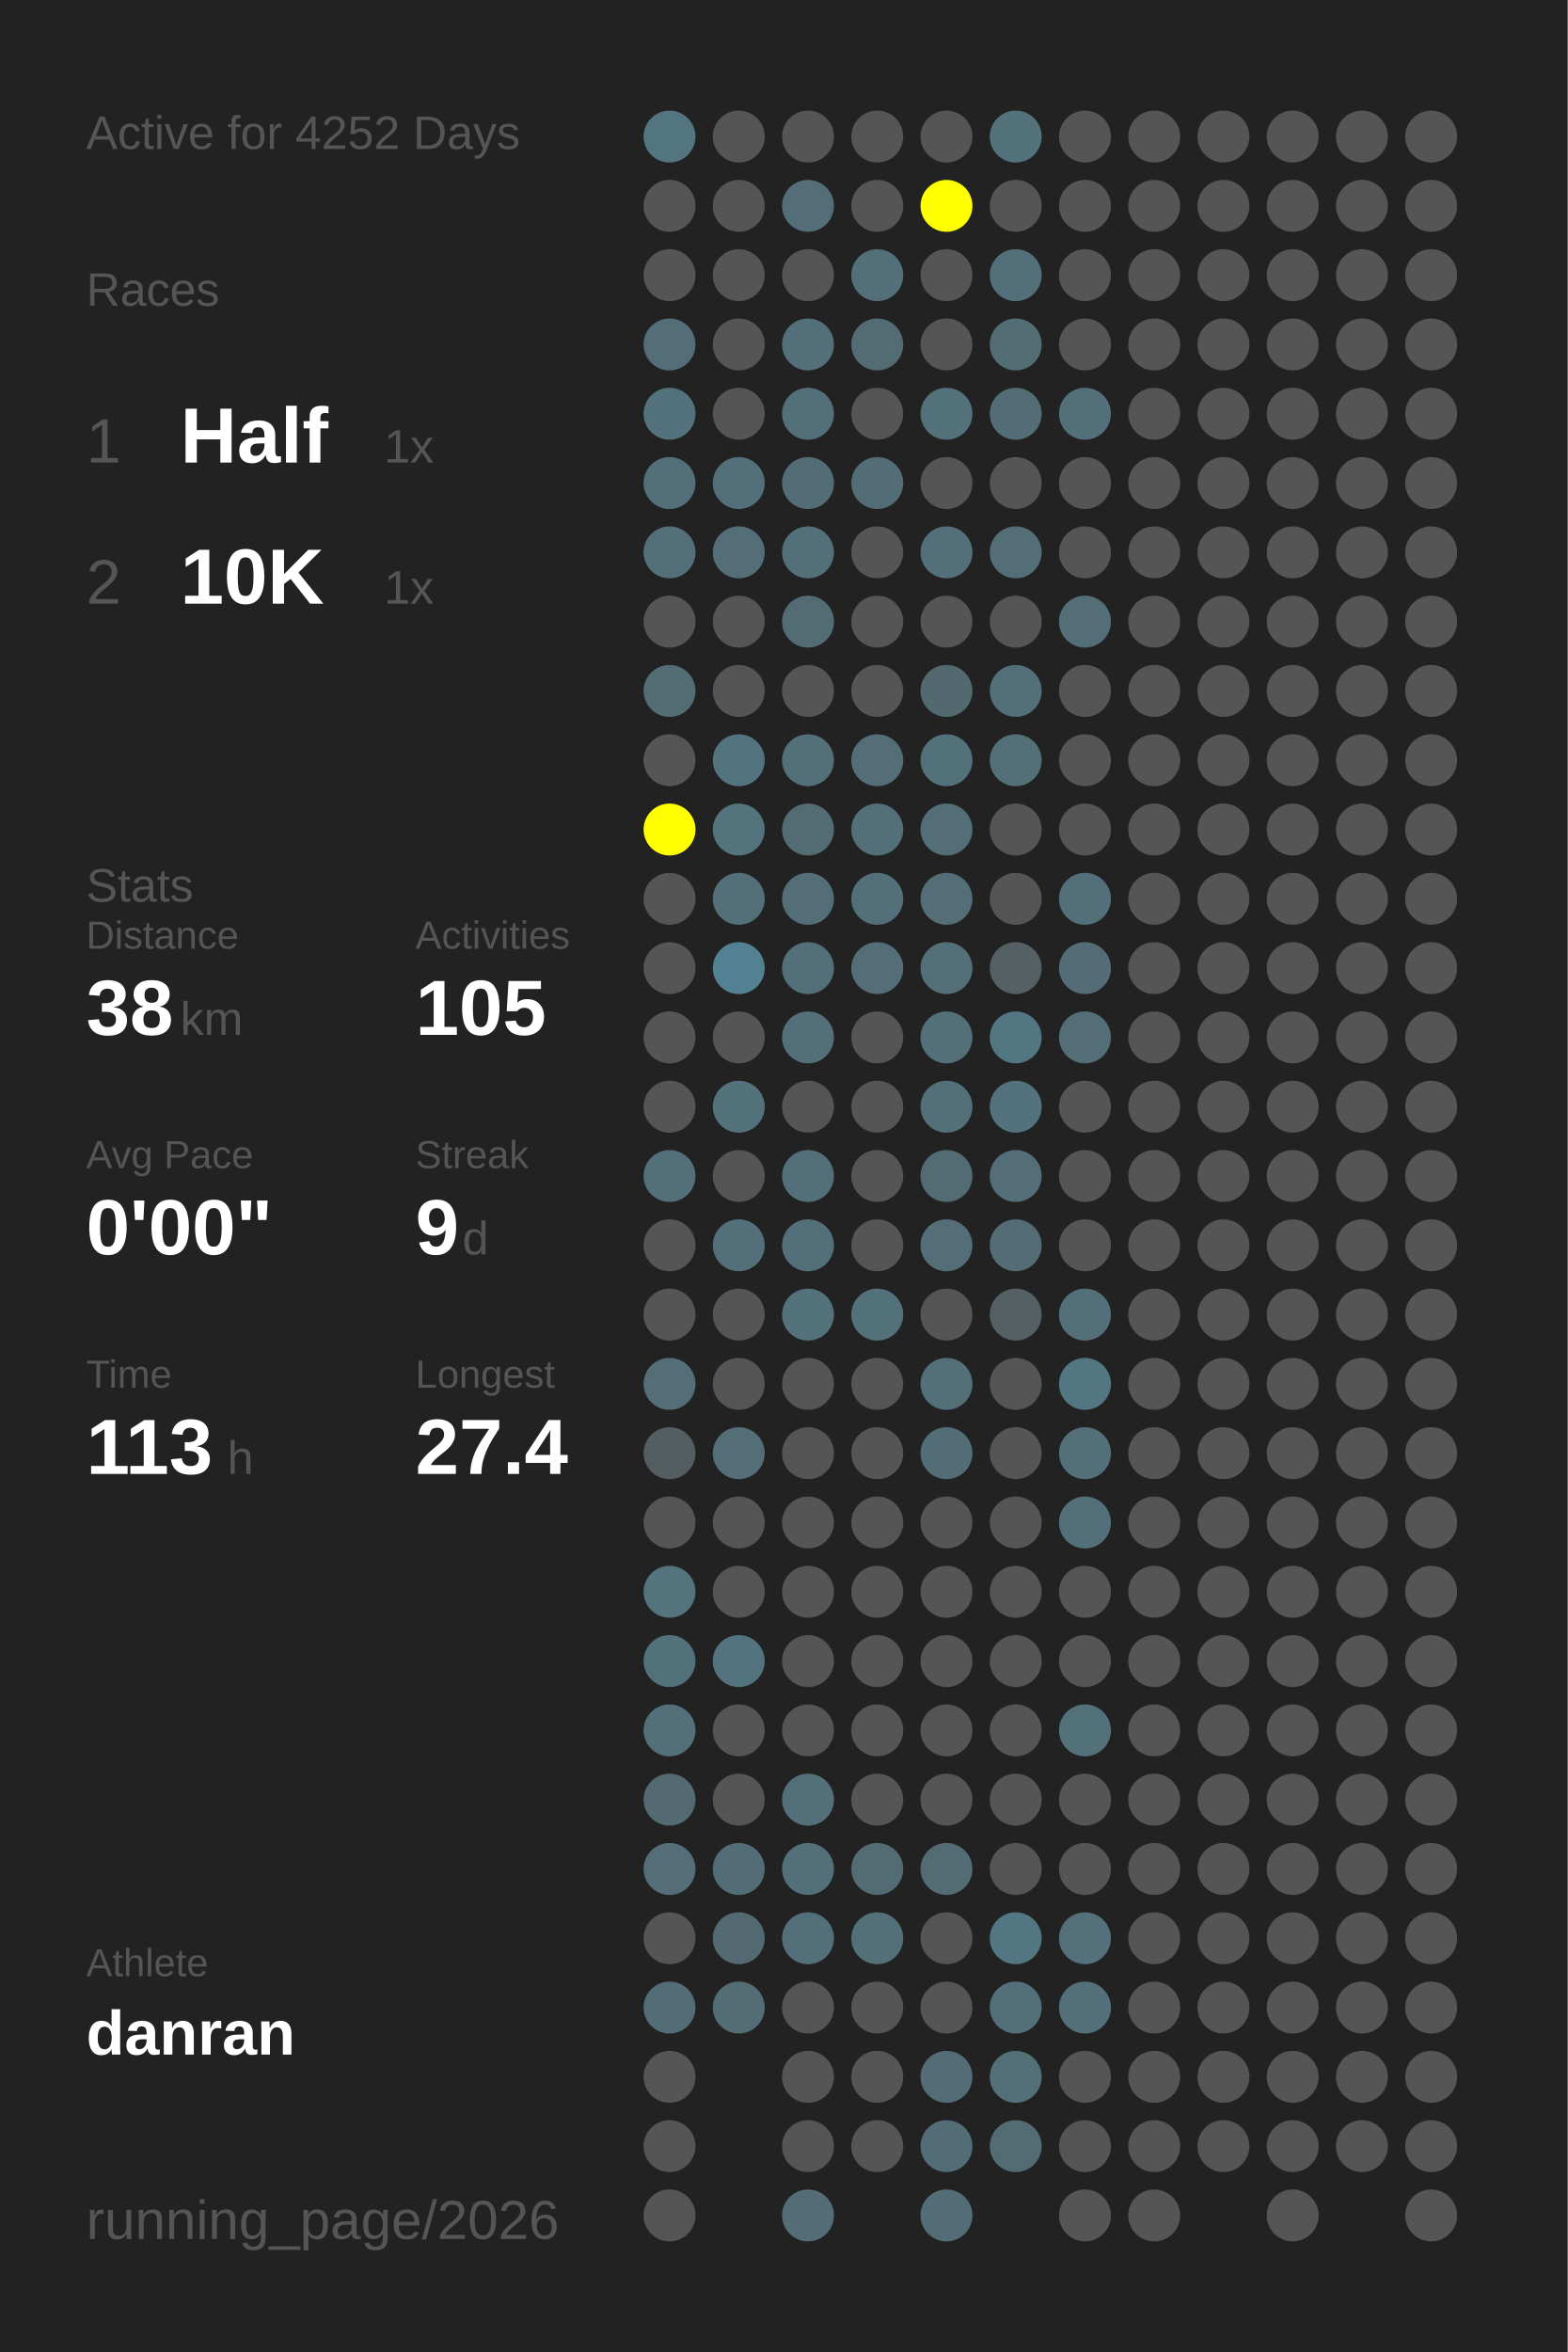
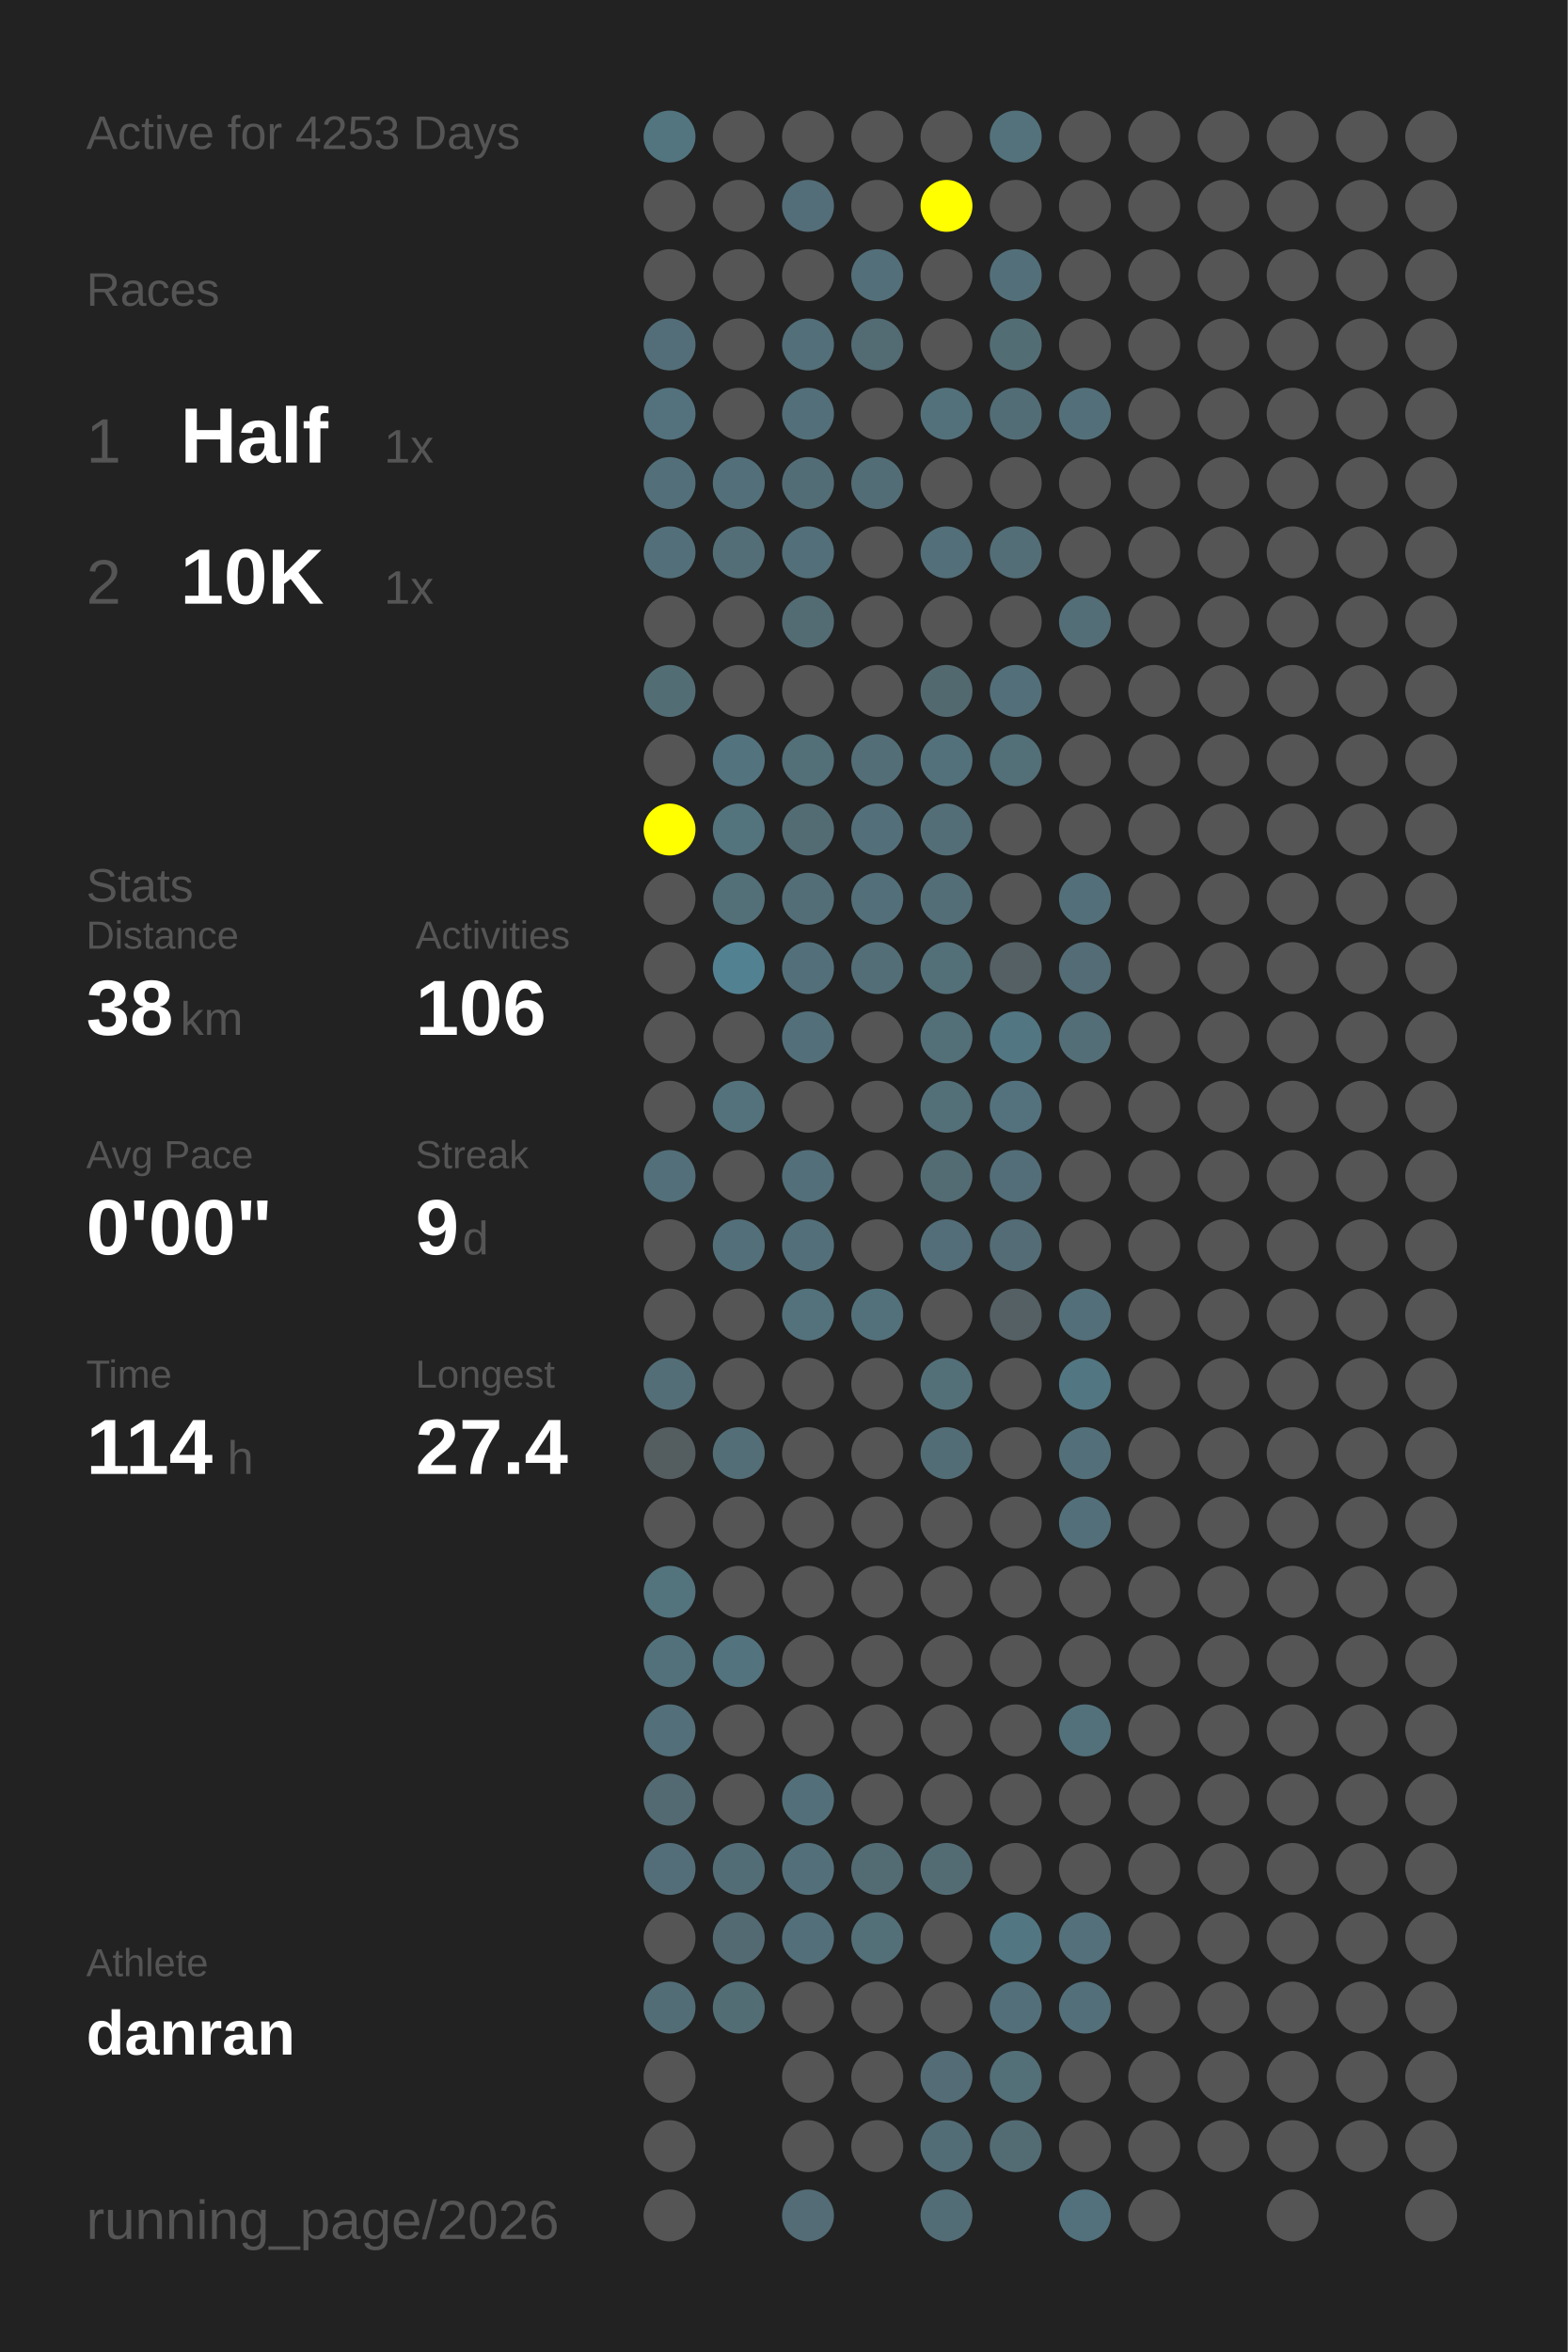
<svg xmlns="http://www.w3.org/2000/svg" baseProfile="full" height="300mm" version="1.1" viewBox="0,0,200,300" width="200mm">
  <defs />
  <rect fill="#222222" height="300" width="200" x="0" y="0" />
-   <text fill="#555555" style="font-size:6px; font-family:Arial;" x="11" y="19">Active for 4252 Days</text>
+   <text fill="#555555" style="font-size:6px; font-family:Arial;" x="11" y="19">Active for 4253 Days</text>
  <text fill="#555555" style="font-size:6px; font-family:Arial;" x="11" y="39">Races</text>
  <text fill="#555555" style="font-size:8px; font-family:Arial;" x="11" y="59">1</text>
  <text fill="#FFFFFF" style="font-size:10px; font-family:Arial; font-weight:bold;" x="23" y="59">Half</text>
  <text fill="#555555" style="font-size:6px; font-family:Arial;" x="49" y="59">1x</text>
  <text fill="#555555" style="font-size:8px; font-family:Arial;" x="11" y="77">2</text>
  <text fill="#FFFFFF" style="font-size:10px; font-family:Arial; font-weight:bold;" x="23" y="77">10K</text>
  <text fill="#555555" style="font-size:6px; font-family:Arial;" x="49" y="77">1x</text>
  <text fill="#555555" style="font-size:6px; font-family:Arial;" x="11" y="115">Stats</text>
  <text fill="#555555" style="font-size:5px; font-family:Arial;" x="11" y="121">Distance</text>
  <text fill="#FFFFFF" style="font-size:10px; font-family:Arial; font-weight:bold;" x="11" y="132">38</text>
  <text fill="#555555" style="font-size:6px; font-family:Arial;" x="23" y="132">km</text>
  <text fill="#555555" style="font-size:5px; font-family:Arial;" x="53" y="121">Activities</text>
-   <text fill="#FFFFFF" style="font-size:10px; font-family:Arial; font-weight:bold;" x="53" y="132">105</text>
+   <text fill="#FFFFFF" style="font-size:10px; font-family:Arial; font-weight:bold;" x="53" y="132">106</text>
  <text fill="#555555" style="font-size:5px; font-family:Arial;" x="11" y="149">Avg Pace</text>
  <text fill="#FFFFFF" style="font-size:10px; font-family:Arial; font-weight:bold;" x="11" y="160">0'00"</text>
  <text fill="#555555" style="font-size:5px; font-family:Arial;" x="53" y="149">Streak</text>
  <text fill="#FFFFFF" style="font-size:10px; font-family:Arial; font-weight:bold;" x="53" y="160">9</text>
  <text fill="#555555" style="font-size:6px; font-family:Arial;" x="59" y="160">d</text>
  <text fill="#555555" style="font-size:5px; font-family:Arial;" x="11" y="177">Time</text>
-   <text fill="#FFFFFF" style="font-size:10px; font-family:Arial; font-weight:bold;" x="11" y="188">113</text>
+   <text fill="#FFFFFF" style="font-size:10px; font-family:Arial; font-weight:bold;" x="11" y="188">114</text>
  <text fill="#555555" style="font-size:6px; font-family:Arial;" x="29" y="188">h</text>
  <text fill="#555555" style="font-size:5px; font-family:Arial;" x="53" y="177">Longest</text>
  <text fill="#FFFFFF" style="font-size:10px; font-family:Arial; font-weight:bold;" x="53" y="188">27.4</text>
  <text fill="#555555" style="font-size:5px; font-family:Arial;" x="11" y="252.065">Athlete</text>
  <text fill="#FFFFFF" style="font-size:8px; font-family:Arial; font-weight:bold;" x="11" y="262.065">danran</text>
  <text fill="#555555" style="font-size:7px; font-family:Arial;" x="11" y="285.581">running_page/2026</text>
  <circle cx="85.417" cy="17.419" fill="#527580" r="3.312" />
  <circle cx="85.417" cy="26.258" fill="#555555" r="3.312" />
  <circle cx="85.417" cy="35.097" fill="#555555" r="3.312" />
  <circle cx="85.417" cy="43.935" fill="#536e78" r="3.312" />
  <circle cx="85.417" cy="52.774" fill="#53727d" r="3.312" />
  <circle cx="85.417" cy="61.613" fill="#536f79" r="3.312" />
  <circle cx="85.417" cy="70.452" fill="#53707a" r="3.312" />
  <circle cx="85.417" cy="79.29" fill="#555555" r="3.312" />
  <circle cx="85.417" cy="88.129" fill="#536d75" r="3.312" />
  <circle cx="85.417" cy="96.968" fill="#555555" r="3.312" />
  <circle cx="85.417" cy="105.806" fill="#FFFF00" r="3.312" />
  <circle cx="85.417" cy="114.645" fill="#555555" r="3.312" />
  <circle cx="85.417" cy="123.484" fill="#555555" r="3.312" />
  <circle cx="85.417" cy="132.323" fill="#555555" r="3.312" />
  <circle cx="85.417" cy="141.161" fill="#555555" r="3.312" />
  <circle cx="85.417" cy="150" fill="#536f79" r="3.312" />
  <circle cx="85.417" cy="158.839" fill="#555555" r="3.312" />
  <circle cx="85.417" cy="167.677" fill="#555555" r="3.312" />
  <circle cx="85.417" cy="176.516" fill="#536e77" r="3.312" />
  <circle cx="85.417" cy="185.355" fill="#545d60" r="3.312" />
  <circle cx="85.417" cy="194.194" fill="#555555" r="3.312" />
  <circle cx="85.417" cy="203.032" fill="#53737d" r="3.312" />
  <circle cx="85.417" cy="211.871" fill="#53717b" r="3.312" />
  <circle cx="85.417" cy="220.71" fill="#536f79" r="3.312" />
  <circle cx="85.417" cy="229.548" fill="#536a72" r="3.312" />
  <circle cx="85.417" cy="238.387" fill="#536e78" r="3.312" />
  <circle cx="85.417" cy="247.226" fill="#555555" r="3.312" />
  <circle cx="85.417" cy="256.065" fill="#536d76" r="3.312" />
  <circle cx="85.417" cy="264.903" fill="#555555" r="3.312" />
  <circle cx="85.417" cy="273.742" fill="#555555" r="3.312" />
  <circle cx="85.417" cy="282.581" fill="#555555" r="3.312" />
  <circle cx="94.25" cy="17.419" fill="#555555" r="3.312" />
  <circle cx="94.25" cy="26.258" fill="#555555" r="3.312" />
  <circle cx="94.25" cy="35.097" fill="#555555" r="3.312" />
  <circle cx="94.25" cy="43.935" fill="#555555" r="3.312" />
  <circle cx="94.25" cy="52.774" fill="#555555" r="3.312" />
  <circle cx="94.25" cy="61.613" fill="#53707a" r="3.312" />
  <circle cx="94.25" cy="70.452" fill="#536e77" r="3.312" />
  <circle cx="94.25" cy="79.29" fill="#555555" r="3.312" />
  <circle cx="94.25" cy="88.129" fill="#555555" r="3.312" />
  <circle cx="94.25" cy="96.968" fill="#53737f" r="3.312" />
  <circle cx="94.25" cy="105.806" fill="#53737d" r="3.312" />
  <circle cx="94.25" cy="114.645" fill="#536f78" r="3.312" />
  <circle cx="94.25" cy="123.484" fill="#528292" r="3.312" />
  <circle cx="94.25" cy="132.323" fill="#555555" r="3.312" />
  <circle cx="94.25" cy="141.161" fill="#53727c" r="3.312" />
  <circle cx="94.25" cy="150" fill="#555555" r="3.312" />
  <circle cx="94.25" cy="158.839" fill="#53707a" r="3.312" />
  <circle cx="94.25" cy="167.677" fill="#555555" r="3.312" />
  <circle cx="94.25" cy="176.516" fill="#555555" r="3.312" />
  <circle cx="94.25" cy="185.355" fill="#536e77" r="3.312" />
  <circle cx="94.25" cy="194.194" fill="#555555" r="3.312" />
  <circle cx="94.25" cy="203.032" fill="#555555" r="3.312" />
  <circle cx="94.25" cy="211.871" fill="#53737e" r="3.312" />
  <circle cx="94.25" cy="220.71" fill="#555555" r="3.312" />
  <circle cx="94.25" cy="229.548" fill="#555555" r="3.312" />
  <circle cx="94.25" cy="238.387" fill="#536d76" r="3.312" />
  <circle cx="94.25" cy="247.226" fill="#536a72" r="3.312" />
  <circle cx="94.25" cy="256.065" fill="#536d75" r="3.312" />
  <circle cx="103.083" cy="17.419" fill="#555555" r="3.312" />
  <circle cx="103.083" cy="26.258" fill="#536e78" r="3.312" />
  <circle cx="103.083" cy="35.097" fill="#555555" r="3.312" />
  <circle cx="103.083" cy="43.935" fill="#536f79" r="3.312" />
  <circle cx="103.083" cy="52.774" fill="#536f79" r="3.312" />
  <circle cx="103.083" cy="61.613" fill="#536d76" r="3.312" />
  <circle cx="103.083" cy="70.452" fill="#536f79" r="3.312" />
  <circle cx="103.083" cy="79.29" fill="#536c74" r="3.312" />
  <circle cx="103.083" cy="88.129" fill="#555555" r="3.312" />
  <circle cx="103.083" cy="96.968" fill="#536f78" r="3.312" />
  <circle cx="103.083" cy="105.806" fill="#536c74" r="3.312" />
  <circle cx="103.083" cy="114.645" fill="#536e77" r="3.312" />
  <circle cx="103.083" cy="123.484" fill="#53707a" r="3.312" />
  <circle cx="103.083" cy="132.323" fill="#53707a" r="3.312" />
  <circle cx="103.083" cy="141.161" fill="#555555" r="3.312" />
  <circle cx="103.083" cy="150" fill="#536f79" r="3.312" />
  <circle cx="103.083" cy="158.839" fill="#53707a" r="3.312" />
  <circle cx="103.083" cy="167.677" fill="#53727c" r="3.312" />
  <circle cx="103.083" cy="176.516" fill="#555555" r="3.312" />
  <circle cx="103.083" cy="185.355" fill="#555555" r="3.312" />
  <circle cx="103.083" cy="194.194" fill="#555555" r="3.312" />
  <circle cx="103.083" cy="203.032" fill="#555555" r="3.312" />
  <circle cx="103.083" cy="211.871" fill="#555555" r="3.312" />
  <circle cx="103.083" cy="220.71" fill="#555555" r="3.312" />
  <circle cx="103.083" cy="229.548" fill="#53707a" r="3.312" />
  <circle cx="103.083" cy="238.387" fill="#53707a" r="3.312" />
  <circle cx="103.083" cy="247.226" fill="#536f79" r="3.312" />
  <circle cx="103.083" cy="256.065" fill="#555555" r="3.312" />
  <circle cx="103.083" cy="264.903" fill="#555555" r="3.312" />
  <circle cx="103.083" cy="273.742" fill="#555555" r="3.312" />
  <circle cx="103.083" cy="282.581" fill="#536c75" r="3.312" />
  <circle cx="111.917" cy="17.419" fill="#555555" r="3.312" />
  <circle cx="111.917" cy="26.258" fill="#555555" r="3.312" />
  <circle cx="111.917" cy="35.097" fill="#536f79" r="3.312" />
  <circle cx="111.917" cy="43.935" fill="#536b73" r="3.312" />
  <circle cx="111.917" cy="52.774" fill="#555555" r="3.312" />
  <circle cx="111.917" cy="61.613" fill="#536d76" r="3.312" />
  <circle cx="111.917" cy="70.452" fill="#555555" r="3.312" />
  <circle cx="111.917" cy="79.29" fill="#555555" r="3.312" />
  <circle cx="111.917" cy="88.129" fill="#555555" r="3.312" />
  <circle cx="111.917" cy="96.968" fill="#536e77" r="3.312" />
  <circle cx="111.917" cy="105.806" fill="#53707a" r="3.312" />
  <circle cx="111.917" cy="114.645" fill="#536f79" r="3.312" />
  <circle cx="111.917" cy="123.484" fill="#536e77" r="3.312" />
  <circle cx="111.917" cy="132.323" fill="#555555" r="3.312" />
  <circle cx="111.917" cy="141.161" fill="#555555" r="3.312" />
  <circle cx="111.917" cy="150" fill="#555555" r="3.312" />
  <circle cx="111.917" cy="158.839" fill="#555555" r="3.312" />
  <circle cx="111.917" cy="167.677" fill="#53717b" r="3.312" />
  <circle cx="111.917" cy="176.516" fill="#555555" r="3.312" />
  <circle cx="111.917" cy="185.355" fill="#555555" r="3.312" />
  <circle cx="111.917" cy="194.194" fill="#555555" r="3.312" />
  <circle cx="111.917" cy="203.032" fill="#555555" r="3.312" />
  <circle cx="111.917" cy="211.871" fill="#555555" r="3.312" />
  <circle cx="111.917" cy="220.71" fill="#555555" r="3.312" />
  <circle cx="111.917" cy="229.548" fill="#555555" r="3.312" />
  <circle cx="111.917" cy="238.387" fill="#536b73" r="3.312" />
  <circle cx="111.917" cy="247.226" fill="#536f78" r="3.312" />
  <circle cx="111.917" cy="256.065" fill="#555555" r="3.312" />
  <circle cx="111.917" cy="264.903" fill="#555555" r="3.312" />
  <circle cx="111.917" cy="273.742" fill="#555555" r="3.312" />
  <circle cx="120.75" cy="17.419" fill="#555555" r="3.312" />
  <circle cx="120.75" cy="26.258" fill="#FFFF00" r="3.312" />
  <circle cx="120.75" cy="35.097" fill="#555555" r="3.312" />
  <circle cx="120.75" cy="43.935" fill="#555555" r="3.312" />
  <circle cx="120.75" cy="52.774" fill="#53717b" r="3.312" />
  <circle cx="120.75" cy="61.613" fill="#555555" r="3.312" />
  <circle cx="120.75" cy="70.452" fill="#536f79" r="3.312" />
  <circle cx="120.75" cy="79.29" fill="#555555" r="3.312" />
  <circle cx="120.75" cy="88.129" fill="#536970" r="3.312" />
  <circle cx="120.75" cy="96.968" fill="#53717b" r="3.312" />
  <circle cx="120.75" cy="105.806" fill="#536e77" r="3.312" />
  <circle cx="120.75" cy="114.645" fill="#536e77" r="3.312" />
  <circle cx="120.75" cy="123.484" fill="#536f78" r="3.312" />
  <circle cx="120.75" cy="132.323" fill="#536f78" r="3.312" />
  <circle cx="120.75" cy="141.161" fill="#536f78" r="3.312" />
  <circle cx="120.75" cy="150" fill="#536c74" r="3.312" />
  <circle cx="120.75" cy="158.839" fill="#536e78" r="3.312" />
  <circle cx="120.75" cy="167.677" fill="#555555" r="3.312" />
  <circle cx="120.75" cy="176.516" fill="#537079" r="3.312" />
  <circle cx="120.75" cy="185.355" fill="#536d76" r="3.312" />
  <circle cx="120.75" cy="194.194" fill="#555555" r="3.312" />
  <circle cx="120.75" cy="203.032" fill="#555555" r="3.312" />
  <circle cx="120.75" cy="211.871" fill="#555555" r="3.312" />
  <circle cx="120.75" cy="220.71" fill="#555555" r="3.312" />
  <circle cx="120.75" cy="229.548" fill="#555555" r="3.312" />
  <circle cx="120.75" cy="238.387" fill="#536c74" r="3.312" />
  <circle cx="120.75" cy="247.226" fill="#555555" r="3.312" />
  <circle cx="120.75" cy="256.065" fill="#555555" r="3.312" />
  <circle cx="120.75" cy="264.903" fill="#536c75" r="3.312" />
  <circle cx="120.75" cy="273.742" fill="#536d76" r="3.312" />
  <circle cx="120.75" cy="282.581" fill="#536d76" r="3.312" />
  <circle cx="129.583" cy="17.419" fill="#53727c" r="3.312" />
  <circle cx="129.583" cy="26.258" fill="#555555" r="3.312" />
  <circle cx="129.583" cy="35.097" fill="#53707a" r="3.312" />
  <circle cx="129.583" cy="43.935" fill="#536d75" r="3.312" />
  <circle cx="129.583" cy="52.774" fill="#536d76" r="3.312" />
  <circle cx="129.583" cy="61.613" fill="#555555" r="3.312" />
  <circle cx="129.583" cy="70.452" fill="#536e77" r="3.312" />
  <circle cx="129.583" cy="79.29" fill="#555555" r="3.312" />
  <circle cx="129.583" cy="88.129" fill="#536f79" r="3.312" />
  <circle cx="129.583" cy="96.968" fill="#536f78" r="3.312" />
  <circle cx="129.583" cy="105.806" fill="#555555" r="3.312" />
  <circle cx="129.583" cy="114.645" fill="#555555" r="3.312" />
  <circle cx="129.583" cy="123.484" fill="#546064" r="3.312" />
  <circle cx="129.583" cy="132.323" fill="#527682" r="3.312" />
  <circle cx="129.583" cy="141.161" fill="#53727d" r="3.312" />
  <circle cx="129.583" cy="150" fill="#536e78" r="3.312" />
  <circle cx="129.583" cy="158.839" fill="#536c75" r="3.312" />
  <circle cx="129.583" cy="167.677" fill="#546064" r="3.312" />
  <circle cx="129.583" cy="176.516" fill="#555555" r="3.312" />
  <circle cx="129.583" cy="185.355" fill="#555555" r="3.312" />
  <circle cx="129.583" cy="194.194" fill="#555555" r="3.312" />
  <circle cx="129.583" cy="203.032" fill="#555555" r="3.312" />
  <circle cx="129.583" cy="211.871" fill="#555555" r="3.312" />
  <circle cx="129.583" cy="220.71" fill="#555555" r="3.312" />
  <circle cx="129.583" cy="229.548" fill="#555555" r="3.312" />
  <circle cx="129.583" cy="238.387" fill="#555555" r="3.312" />
  <circle cx="129.583" cy="247.226" fill="#527783" r="3.312" />
  <circle cx="129.583" cy="256.065" fill="#53707a" r="3.312" />
  <circle cx="129.583" cy="264.903" fill="#536f78" r="3.312" />
  <circle cx="129.583" cy="273.742" fill="#536c74" r="3.312" />
  <circle cx="138.417" cy="17.419" fill="#555555" r="3.312" />
  <circle cx="138.417" cy="26.258" fill="#555555" r="3.312" />
  <circle cx="138.417" cy="35.097" fill="#555555" r="3.312" />
  <circle cx="138.417" cy="43.935" fill="#555555" r="3.312" />
  <circle cx="138.417" cy="52.774" fill="#53707a" r="3.312" />
  <circle cx="138.417" cy="61.613" fill="#555555" r="3.312" />
  <circle cx="138.417" cy="70.452" fill="#555555" r="3.312" />
  <circle cx="138.417" cy="79.29" fill="#536e77" r="3.312" />
  <circle cx="138.417" cy="88.129" fill="#555555" r="3.312" />
  <circle cx="138.417" cy="96.968" fill="#555555" r="3.312" />
  <circle cx="138.417" cy="105.806" fill="#555555" r="3.312" />
  <circle cx="138.417" cy="114.645" fill="#53707a" r="3.312" />
  <circle cx="138.417" cy="123.484" fill="#536c75" r="3.312" />
  <circle cx="138.417" cy="132.323" fill="#536e77" r="3.312" />
  <circle cx="138.417" cy="141.161" fill="#555555" r="3.312" />
  <circle cx="138.417" cy="150" fill="#555555" r="3.312" />
  <circle cx="138.417" cy="158.839" fill="#555555" r="3.312" />
  <circle cx="138.417" cy="167.677" fill="#536f79" r="3.312" />
  <circle cx="138.417" cy="176.516" fill="#527682" r="3.312" />
  <circle cx="138.417" cy="185.355" fill="#53707a" r="3.312" />
  <circle cx="138.417" cy="194.194" fill="#53707a" r="3.312" />
  <circle cx="138.417" cy="203.032" fill="#555555" r="3.312" />
  <circle cx="138.417" cy="211.871" fill="#555555" r="3.312" />
  <circle cx="138.417" cy="220.71" fill="#53717b" r="3.312" />
  <circle cx="138.417" cy="229.548" fill="#555555" r="3.312" />
  <circle cx="138.417" cy="238.387" fill="#555555" r="3.312" />
  <circle cx="138.417" cy="247.226" fill="#53707b" r="3.312" />
  <circle cx="138.417" cy="256.065" fill="#536f79" r="3.312" />
  <circle cx="138.417" cy="264.903" fill="#555555" r="3.312" />
  <circle cx="138.417" cy="273.742" fill="#555555" r="3.312" />
-   <circle cx="138.417" cy="282.581" fill="#555555" r="3.312" />
+   <circle cx="138.417" cy="282.581" fill="#53717c" r="3.312" />
  <circle cx="147.25" cy="17.419" fill="#555555" r="3.312" />
  <circle cx="147.25" cy="26.258" fill="#555555" r="3.312" />
  <circle cx="147.25" cy="35.097" fill="#555555" r="3.312" />
  <circle cx="147.25" cy="43.935" fill="#555555" r="3.312" />
  <circle cx="147.25" cy="52.774" fill="#555555" r="3.312" />
  <circle cx="147.25" cy="61.613" fill="#555555" r="3.312" />
  <circle cx="147.25" cy="70.452" fill="#555555" r="3.312" />
  <circle cx="147.25" cy="79.29" fill="#555555" r="3.312" />
  <circle cx="147.25" cy="88.129" fill="#555555" r="3.312" />
  <circle cx="147.25" cy="96.968" fill="#555555" r="3.312" />
  <circle cx="147.25" cy="105.806" fill="#555555" r="3.312" />
  <circle cx="147.25" cy="114.645" fill="#555555" r="3.312" />
  <circle cx="147.25" cy="123.484" fill="#555555" r="3.312" />
  <circle cx="147.25" cy="132.323" fill="#555555" r="3.312" />
  <circle cx="147.25" cy="141.161" fill="#555555" r="3.312" />
  <circle cx="147.25" cy="150" fill="#555555" r="3.312" />
  <circle cx="147.25" cy="158.839" fill="#555555" r="3.312" />
  <circle cx="147.25" cy="167.677" fill="#555555" r="3.312" />
  <circle cx="147.25" cy="176.516" fill="#555555" r="3.312" />
  <circle cx="147.25" cy="185.355" fill="#555555" r="3.312" />
  <circle cx="147.25" cy="194.194" fill="#555555" r="3.312" />
  <circle cx="147.25" cy="203.032" fill="#555555" r="3.312" />
  <circle cx="147.25" cy="211.871" fill="#555555" r="3.312" />
  <circle cx="147.25" cy="220.71" fill="#555555" r="3.312" />
  <circle cx="147.25" cy="229.548" fill="#555555" r="3.312" />
  <circle cx="147.25" cy="238.387" fill="#555555" r="3.312" />
  <circle cx="147.25" cy="247.226" fill="#555555" r="3.312" />
  <circle cx="147.25" cy="256.065" fill="#555555" r="3.312" />
  <circle cx="147.25" cy="264.903" fill="#555555" r="3.312" />
  <circle cx="147.25" cy="273.742" fill="#555555" r="3.312" />
  <circle cx="147.25" cy="282.581" fill="#555555" r="3.312" />
  <circle cx="156.083" cy="17.419" fill="#555555" r="3.312" />
  <circle cx="156.083" cy="26.258" fill="#555555" r="3.312" />
  <circle cx="156.083" cy="35.097" fill="#555555" r="3.312" />
  <circle cx="156.083" cy="43.935" fill="#555555" r="3.312" />
  <circle cx="156.083" cy="52.774" fill="#555555" r="3.312" />
  <circle cx="156.083" cy="61.613" fill="#555555" r="3.312" />
  <circle cx="156.083" cy="70.452" fill="#555555" r="3.312" />
  <circle cx="156.083" cy="79.29" fill="#555555" r="3.312" />
  <circle cx="156.083" cy="88.129" fill="#555555" r="3.312" />
  <circle cx="156.083" cy="96.968" fill="#555555" r="3.312" />
  <circle cx="156.083" cy="105.806" fill="#555555" r="3.312" />
  <circle cx="156.083" cy="114.645" fill="#555555" r="3.312" />
  <circle cx="156.083" cy="123.484" fill="#555555" r="3.312" />
  <circle cx="156.083" cy="132.323" fill="#555555" r="3.312" />
  <circle cx="156.083" cy="141.161" fill="#555555" r="3.312" />
  <circle cx="156.083" cy="150" fill="#555555" r="3.312" />
  <circle cx="156.083" cy="158.839" fill="#555555" r="3.312" />
  <circle cx="156.083" cy="167.677" fill="#555555" r="3.312" />
  <circle cx="156.083" cy="176.516" fill="#555555" r="3.312" />
  <circle cx="156.083" cy="185.355" fill="#555555" r="3.312" />
  <circle cx="156.083" cy="194.194" fill="#555555" r="3.312" />
  <circle cx="156.083" cy="203.032" fill="#555555" r="3.312" />
  <circle cx="156.083" cy="211.871" fill="#555555" r="3.312" />
  <circle cx="156.083" cy="220.71" fill="#555555" r="3.312" />
  <circle cx="156.083" cy="229.548" fill="#555555" r="3.312" />
  <circle cx="156.083" cy="238.387" fill="#555555" r="3.312" />
  <circle cx="156.083" cy="247.226" fill="#555555" r="3.312" />
  <circle cx="156.083" cy="256.065" fill="#555555" r="3.312" />
  <circle cx="156.083" cy="264.903" fill="#555555" r="3.312" />
  <circle cx="156.083" cy="273.742" fill="#555555" r="3.312" />
  <circle cx="164.917" cy="17.419" fill="#555555" r="3.312" />
  <circle cx="164.917" cy="26.258" fill="#555555" r="3.312" />
  <circle cx="164.917" cy="35.097" fill="#555555" r="3.312" />
  <circle cx="164.917" cy="43.935" fill="#555555" r="3.312" />
  <circle cx="164.917" cy="52.774" fill="#555555" r="3.312" />
  <circle cx="164.917" cy="61.613" fill="#555555" r="3.312" />
  <circle cx="164.917" cy="70.452" fill="#555555" r="3.312" />
  <circle cx="164.917" cy="79.29" fill="#555555" r="3.312" />
  <circle cx="164.917" cy="88.129" fill="#555555" r="3.312" />
  <circle cx="164.917" cy="96.968" fill="#555555" r="3.312" />
  <circle cx="164.917" cy="105.806" fill="#555555" r="3.312" />
  <circle cx="164.917" cy="114.645" fill="#555555" r="3.312" />
  <circle cx="164.917" cy="123.484" fill="#555555" r="3.312" />
  <circle cx="164.917" cy="132.323" fill="#555555" r="3.312" />
  <circle cx="164.917" cy="141.161" fill="#555555" r="3.312" />
  <circle cx="164.917" cy="150" fill="#555555" r="3.312" />
  <circle cx="164.917" cy="158.839" fill="#555555" r="3.312" />
  <circle cx="164.917" cy="167.677" fill="#555555" r="3.312" />
  <circle cx="164.917" cy="176.516" fill="#555555" r="3.312" />
  <circle cx="164.917" cy="185.355" fill="#555555" r="3.312" />
  <circle cx="164.917" cy="194.194" fill="#555555" r="3.312" />
  <circle cx="164.917" cy="203.032" fill="#555555" r="3.312" />
  <circle cx="164.917" cy="211.871" fill="#555555" r="3.312" />
  <circle cx="164.917" cy="220.71" fill="#555555" r="3.312" />
  <circle cx="164.917" cy="229.548" fill="#555555" r="3.312" />
  <circle cx="164.917" cy="238.387" fill="#555555" r="3.312" />
  <circle cx="164.917" cy="247.226" fill="#555555" r="3.312" />
  <circle cx="164.917" cy="256.065" fill="#555555" r="3.312" />
  <circle cx="164.917" cy="264.903" fill="#555555" r="3.312" />
  <circle cx="164.917" cy="273.742" fill="#555555" r="3.312" />
  <circle cx="164.917" cy="282.581" fill="#555555" r="3.312" />
  <circle cx="173.75" cy="17.419" fill="#555555" r="3.312" />
  <circle cx="173.75" cy="26.258" fill="#555555" r="3.312" />
  <circle cx="173.75" cy="35.097" fill="#555555" r="3.312" />
  <circle cx="173.75" cy="43.935" fill="#555555" r="3.312" />
  <circle cx="173.75" cy="52.774" fill="#555555" r="3.312" />
  <circle cx="173.75" cy="61.613" fill="#555555" r="3.312" />
  <circle cx="173.75" cy="70.452" fill="#555555" r="3.312" />
  <circle cx="173.75" cy="79.29" fill="#555555" r="3.312" />
  <circle cx="173.75" cy="88.129" fill="#555555" r="3.312" />
  <circle cx="173.75" cy="96.968" fill="#555555" r="3.312" />
  <circle cx="173.75" cy="105.806" fill="#555555" r="3.312" />
  <circle cx="173.75" cy="114.645" fill="#555555" r="3.312" />
  <circle cx="173.75" cy="123.484" fill="#555555" r="3.312" />
  <circle cx="173.75" cy="132.323" fill="#555555" r="3.312" />
  <circle cx="173.75" cy="141.161" fill="#555555" r="3.312" />
  <circle cx="173.75" cy="150" fill="#555555" r="3.312" />
  <circle cx="173.75" cy="158.839" fill="#555555" r="3.312" />
  <circle cx="173.75" cy="167.677" fill="#555555" r="3.312" />
  <circle cx="173.75" cy="176.516" fill="#555555" r="3.312" />
  <circle cx="173.75" cy="185.355" fill="#555555" r="3.312" />
  <circle cx="173.75" cy="194.194" fill="#555555" r="3.312" />
  <circle cx="173.75" cy="203.032" fill="#555555" r="3.312" />
  <circle cx="173.75" cy="211.871" fill="#555555" r="3.312" />
  <circle cx="173.75" cy="220.71" fill="#555555" r="3.312" />
  <circle cx="173.75" cy="229.548" fill="#555555" r="3.312" />
  <circle cx="173.75" cy="238.387" fill="#555555" r="3.312" />
  <circle cx="173.75" cy="247.226" fill="#555555" r="3.312" />
  <circle cx="173.75" cy="256.065" fill="#555555" r="3.312" />
  <circle cx="173.75" cy="264.903" fill="#555555" r="3.312" />
  <circle cx="173.75" cy="273.742" fill="#555555" r="3.312" />
  <circle cx="182.583" cy="17.419" fill="#555555" r="3.312" />
  <circle cx="182.583" cy="26.258" fill="#555555" r="3.312" />
  <circle cx="182.583" cy="35.097" fill="#555555" r="3.312" />
  <circle cx="182.583" cy="43.935" fill="#555555" r="3.312" />
  <circle cx="182.583" cy="52.774" fill="#555555" r="3.312" />
  <circle cx="182.583" cy="61.613" fill="#555555" r="3.312" />
  <circle cx="182.583" cy="70.452" fill="#555555" r="3.312" />
  <circle cx="182.583" cy="79.29" fill="#555555" r="3.312" />
  <circle cx="182.583" cy="88.129" fill="#555555" r="3.312" />
  <circle cx="182.583" cy="96.968" fill="#555555" r="3.312" />
  <circle cx="182.583" cy="105.806" fill="#555555" r="3.312" />
  <circle cx="182.583" cy="114.645" fill="#555555" r="3.312" />
  <circle cx="182.583" cy="123.484" fill="#555555" r="3.312" />
  <circle cx="182.583" cy="132.323" fill="#555555" r="3.312" />
  <circle cx="182.583" cy="141.161" fill="#555555" r="3.312" />
  <circle cx="182.583" cy="150" fill="#555555" r="3.312" />
  <circle cx="182.583" cy="158.839" fill="#555555" r="3.312" />
  <circle cx="182.583" cy="167.677" fill="#555555" r="3.312" />
  <circle cx="182.583" cy="176.516" fill="#555555" r="3.312" />
  <circle cx="182.583" cy="185.355" fill="#555555" r="3.312" />
  <circle cx="182.583" cy="194.194" fill="#555555" r="3.312" />
  <circle cx="182.583" cy="203.032" fill="#555555" r="3.312" />
  <circle cx="182.583" cy="211.871" fill="#555555" r="3.312" />
  <circle cx="182.583" cy="220.71" fill="#555555" r="3.312" />
  <circle cx="182.583" cy="229.548" fill="#555555" r="3.312" />
  <circle cx="182.583" cy="238.387" fill="#555555" r="3.312" />
  <circle cx="182.583" cy="247.226" fill="#555555" r="3.312" />
  <circle cx="182.583" cy="256.065" fill="#555555" r="3.312" />
  <circle cx="182.583" cy="264.903" fill="#555555" r="3.312" />
  <circle cx="182.583" cy="273.742" fill="#555555" r="3.312" />
  <circle cx="182.583" cy="282.581" fill="#555555" r="3.312" />
</svg>
